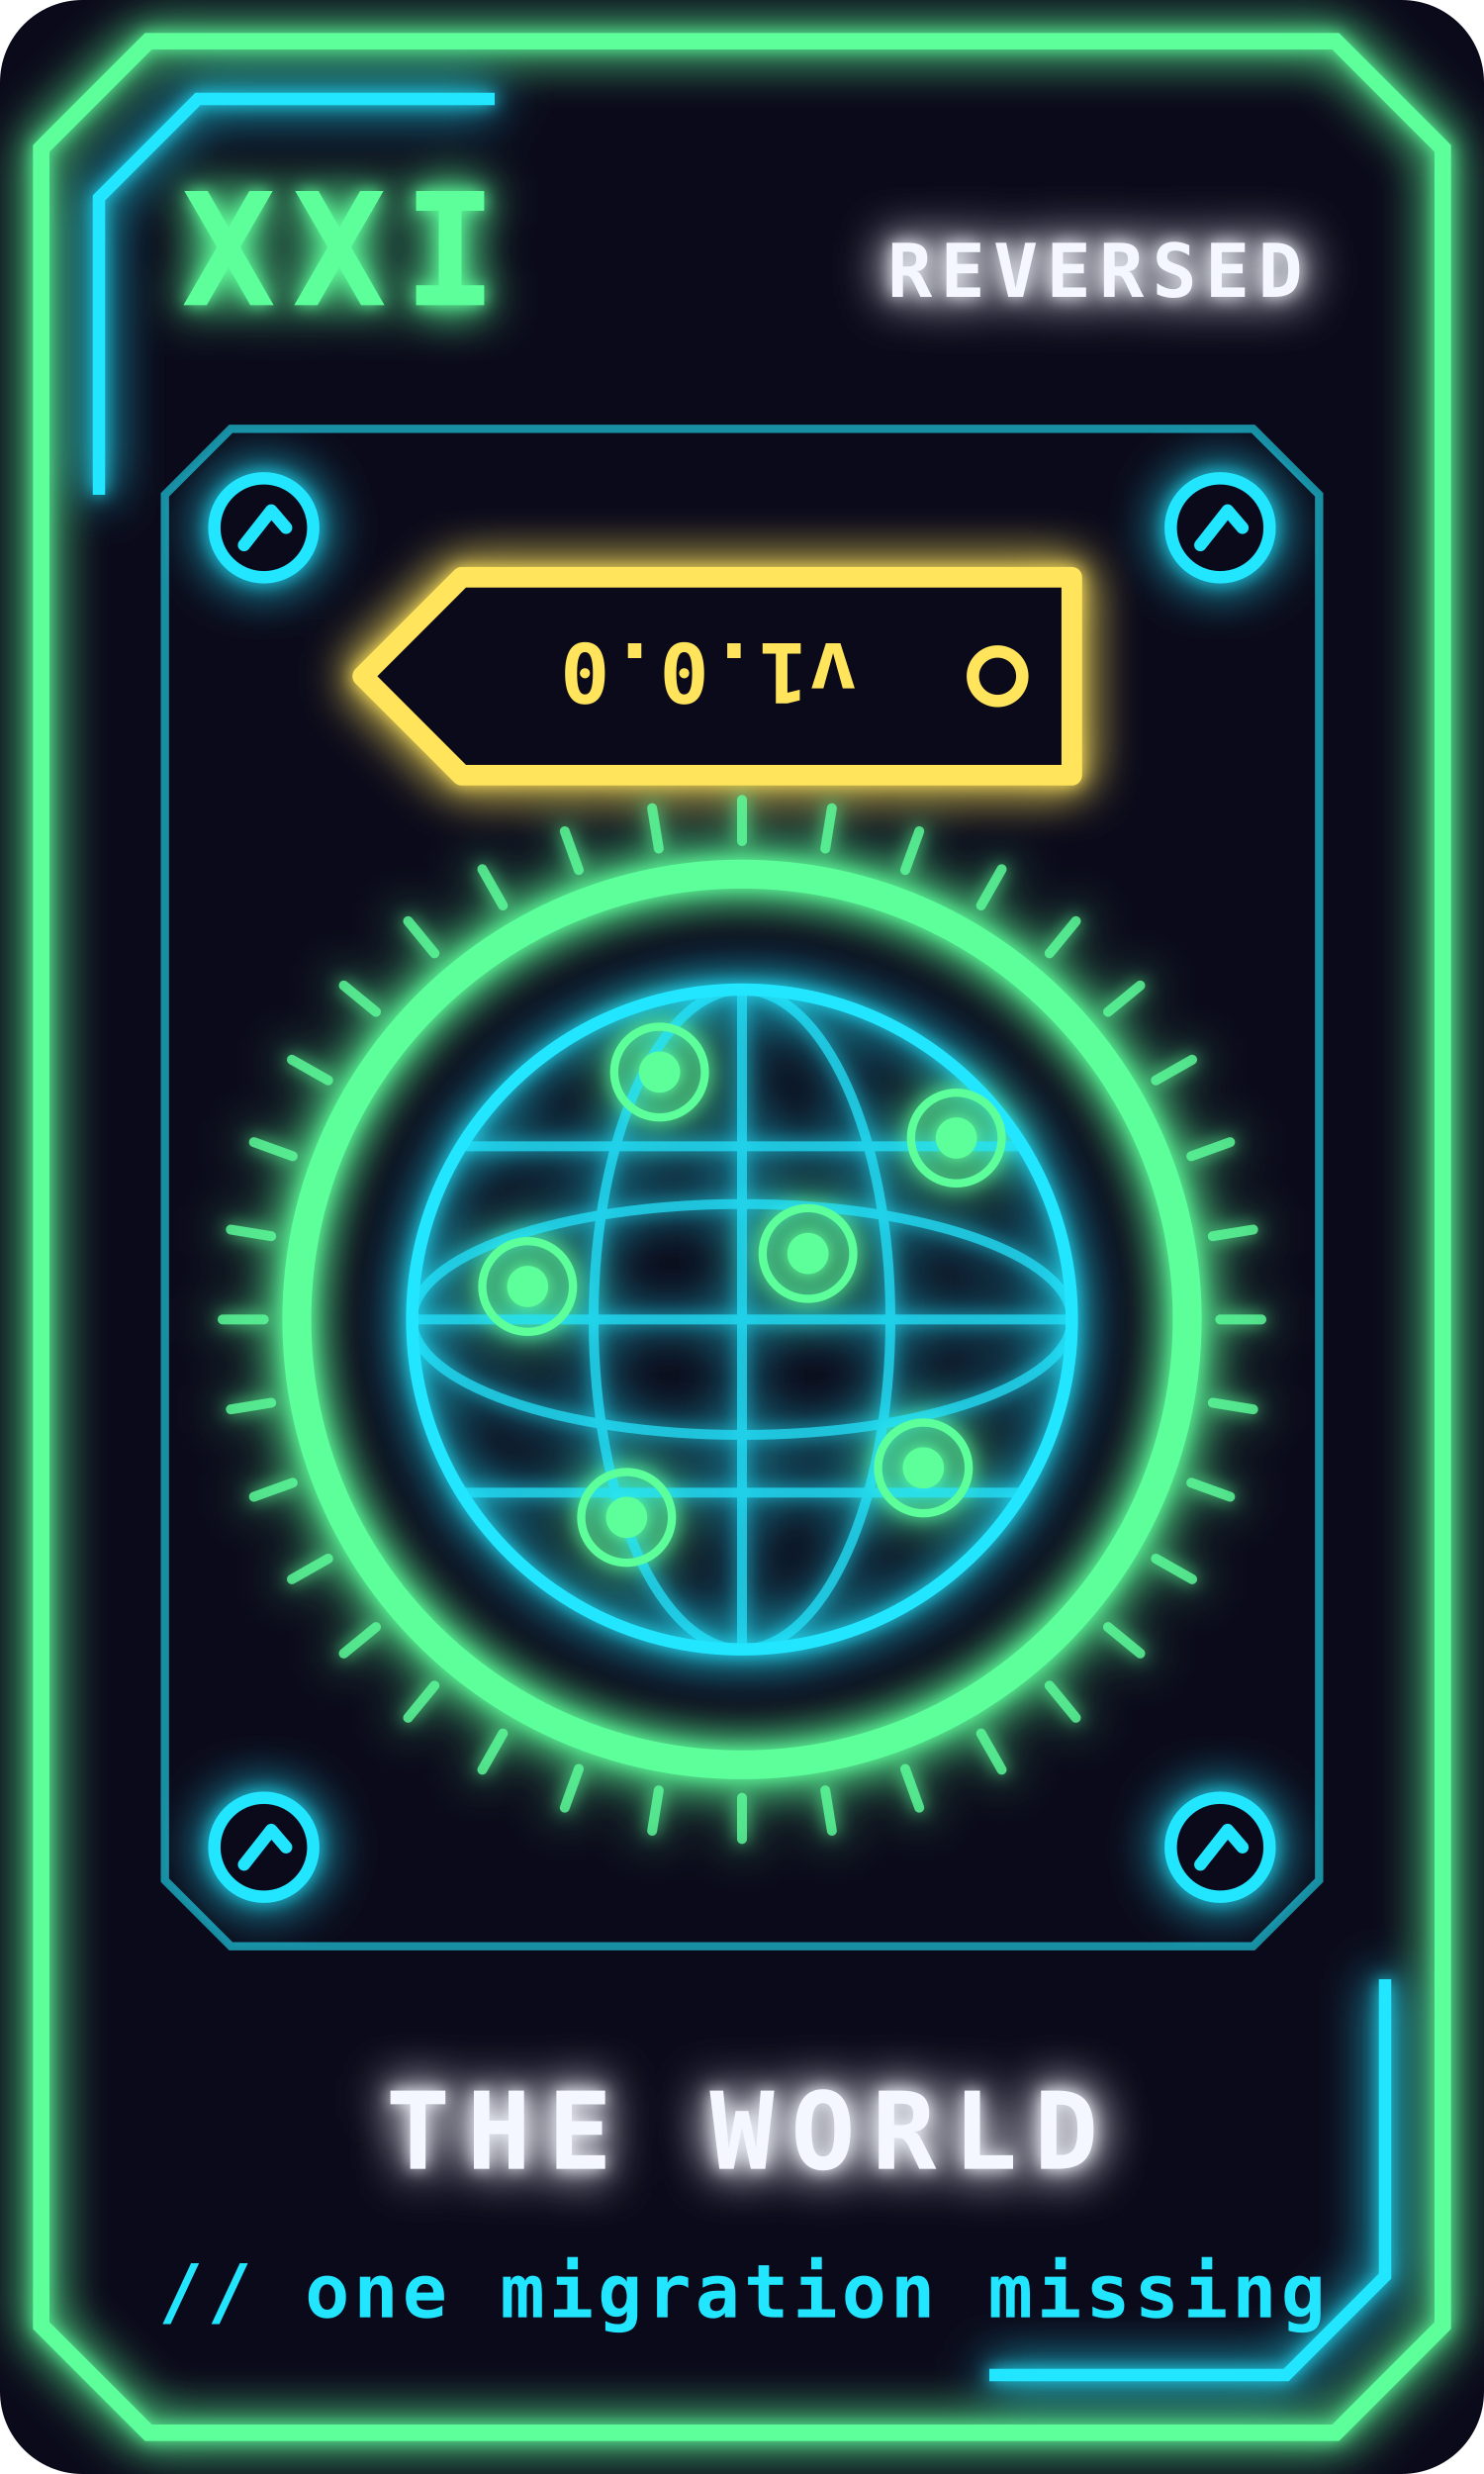
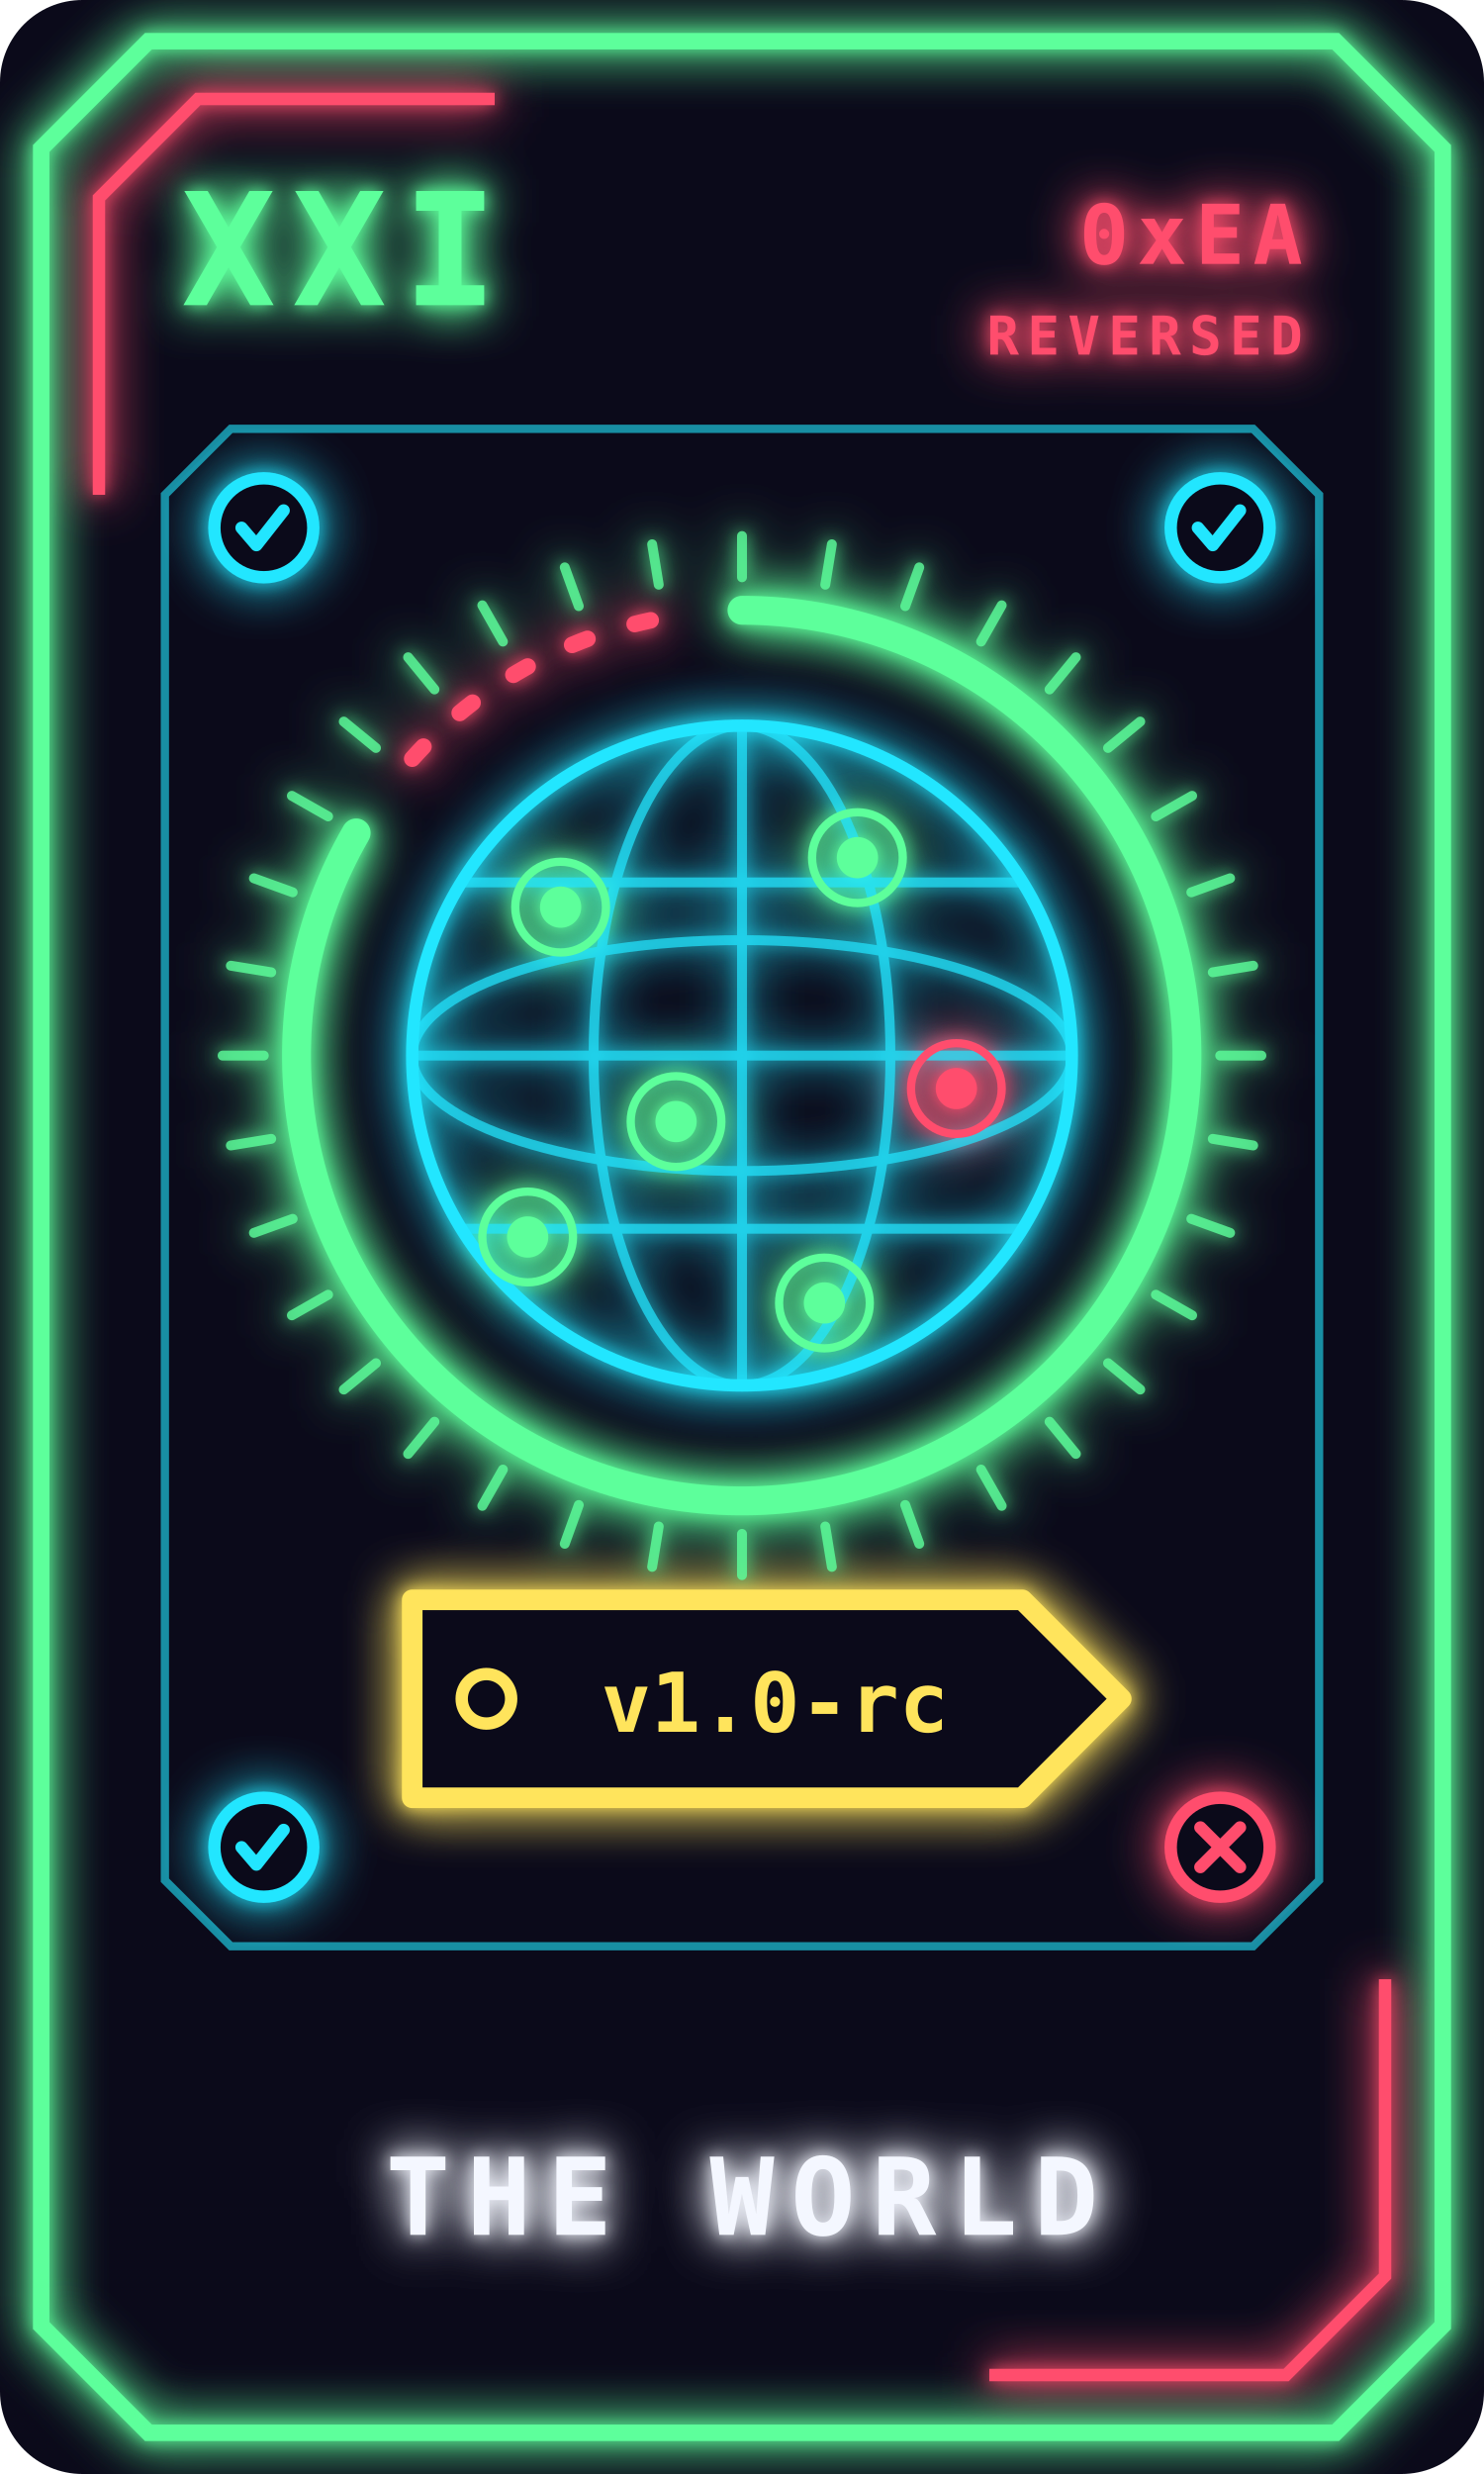
<svg xmlns="http://www.w3.org/2000/svg" width="180" height="300" viewBox="0 0 180 300">
  <g>
    <defs>
      <filter id="ds-neon" x="-30%" y="-30%" width="160%" height="160%" color-interpolation-filters="sRGB">
        <feGaussianBlur stdDeviation="3" result="wide" />
        <feGaussianBlur in="SourceGraphic" stdDeviation="1" result="near" />
        <feMerge>
          <feMergeNode in="wide" />
          <feMergeNode in="wide" />
          <feMergeNode in="near" />
          <feMergeNode in="SourceGraphic" />
        </feMerge>
      </filter>
      <clipPath id="ds-window">
        <path d="M-70 -84L-62 -92H62L70 -84V84L62 92H-62L-70 84Z" />
      </clipPath>
    </defs>
    <rect width="180" height="300" rx="10" fill="#0b0a1a" />
    <g filter="url(#ds-neon)">
      <path d="M18 5H162L175 18V282L162 295H18L5 282V18Z" fill="none" stroke="#5dff9b" stroke-width="2" />
-       <path d="M12 60V24L24 12H60M168 240V276L156 288H120" fill="none" stroke="#22e6ff" stroke-width="1.5" />
+       <path d="M12 60V24L24 12H60M168 240V276L156 288H120" fill="none" stroke="#ff4d6d" stroke-width="1.5" />
      <text x="22" y="37" font-family="ui-monospace, 'SF Mono', Menlo, Consolas, monospace" font-size="19" font-weight="bold" fill="#5dff9b" text-anchor="start" letter-spacing="2">XXI</text>
-       <text x="158" y="36" font-family="ui-monospace, 'SF Mono', Menlo, Consolas, monospace" font-size="9" font-weight="bold" fill="#f4f7ff" text-anchor="end" letter-spacing="1">REVERSED</text>
-       <text x="90" y="263" font-family="ui-monospace, 'SF Mono', Menlo, Consolas, monospace" font-size="13" font-weight="bold" fill="#f4f7ff" text-anchor="middle" letter-spacing="2">THE WORLD</text>
+       <text x="158" y="32" font-family="ui-monospace, 'SF Mono', Menlo, Consolas, monospace" font-size="10" font-weight="bold" fill="#ff4d6d" text-anchor="end" letter-spacing="1">0xEA</text>
+       <text x="158" y="43" font-family="ui-monospace, 'SF Mono', Menlo, Consolas, monospace" font-size="6.5" font-weight="bold" fill="#ff4d6d" text-anchor="end" letter-spacing="1">REVERSED</text>
+       <text x="90" y="271" font-family="ui-monospace, 'SF Mono', Menlo, Consolas, monospace" font-size="13" font-weight="bold" fill="#f4f7ff" text-anchor="middle" letter-spacing="2">THE WORLD</text>
    </g>
-     <text x="90" y="281" font-family="ui-monospace, 'SF Mono', Menlo, Consolas, monospace" font-size="9" font-weight="bold" fill="#22e6ff" text-anchor="middle" letter-spacing="0.5">// one migration missing</text>
    <g transform="translate(90 144)">
      <g clip-path="url(#ds-window)">
-         <g filter="url(#ds-neon)" transform="rotate(180)">
-           <circle cx="0" cy="-16" r="54" fill="none" stroke="#5dff9b" stroke-width="3.5" />
+         <g filter="url(#ds-neon)">
+           <path d="M0 -70A54 54 0 1 1 -46.8 -43" fill="none" stroke="#5dff9b" stroke-width="3.5" stroke-linecap="round" stroke-linejoin="round" />
+           <path d="M-40 -52A54 54 0 0 1 -10 -69" fill="none" stroke="#ff4d6d" stroke-width="2" stroke-linecap="round" stroke-linejoin="round" stroke-dasharray="2 6" />
          <g opacity="0.8">
            <path d="M58 -16L63 -16M57.1 -5.9L62 -5.1M54.5 3.8L59.2 5.5M50.2 13L54.6 15.5M44.4 21.3L48.3 24.5M37.3 28.4L40.5 32.3M29 34.2L31.5 38.6M19.8 38.5L21.5 43.2M10.1 41.1L10.9 46M0 42L0 47M-10.1 41.1L-10.9 46M-19.8 38.5L-21.5 43.2M-29 34.2L-31.5 38.6M-37.3 28.4L-40.5 32.3M-44.4 21.3L-48.3 24.5M-50.2 13L-54.6 15.5M-54.5 3.8L-59.2 5.5M-57.1 -5.9L-62 -5.1M-58 -16L-63 -16M-57.1 -26.1L-62 -26.9M-54.5 -35.8L-59.2 -37.5M-50.2 -45L-54.6 -47.5M-44.4 -53.3L-48.3 -56.5M-37.3 -60.4L-40.5 -64.3M-29 -66.2L-31.5 -70.6M-19.8 -70.5L-21.5 -75.2M-10.1 -73.1L-10.9 -78M0 -74L0 -79M10.1 -73.1L10.9 -78M19.8 -70.5L21.5 -75.2M29 -66.2L31.5 -70.6M37.3 -60.4L40.5 -64.3M44.4 -53.3L48.3 -56.5M50.2 -45L54.6 -47.5M54.5 -35.8L59.2 -37.5M57.1 -26.1L62 -26.9" fill="none" stroke="#5dff9b" stroke-width="1.2" stroke-linecap="round" stroke-linejoin="round" />
          </g>
          <circle cx="0" cy="-16" r="40" fill="none" stroke="#22e6ff" stroke-width="1.5" />
          <g opacity="0.7">
            <ellipse cx="0" cy="-16" rx="18" ry="40" fill="none" stroke="#22e6ff" stroke-width="1.2" />
            <ellipse cx="0" cy="-16" rx="40" ry="14" fill="none" stroke="#22e6ff" stroke-width="1.2" />
            <path d="M0 -56V24M-40 -16H40M-34 -37H34M-34 5H34" fill="none" stroke="#22e6ff" stroke-width="1.2" stroke-linecap="round" stroke-linejoin="round" />
          </g>
          <circle cx="-22" cy="-34" r="5.5" fill="none" stroke="#5dff9b" stroke-width="1" />
          <circle cx="-22" cy="-34" r="2.5" fill="#5dff9b" />
          <circle cx="14" cy="-40" r="5.5" fill="none" stroke="#5dff9b" stroke-width="1" />
          <circle cx="14" cy="-40" r="2.5" fill="#5dff9b" />
-           <circle cx="26" cy="-12" r="5.5" fill="none" stroke="#5dff9b" stroke-width="1" />
-           <circle cx="26" cy="-12" r="2.5" fill="#5dff9b" />
+           <circle cx="26" cy="-12" r="5.5" fill="none" stroke="#ff4d6d" stroke-width="1" />
+           <circle cx="26" cy="-12" r="2.5" fill="#ff4d6d" />
          <circle cx="-8" cy="-8" r="5.5" fill="none" stroke="#5dff9b" stroke-width="1" />
          <circle cx="-8" cy="-8" r="2.5" fill="#5dff9b" />
          <circle cx="-26" cy="6" r="5.5" fill="none" stroke="#5dff9b" stroke-width="1" />
          <circle cx="-26" cy="6" r="2.5" fill="#5dff9b" />
          <circle cx="10" cy="14" r="5.5" fill="none" stroke="#5dff9b" stroke-width="1" />
          <circle cx="10" cy="14" r="2.5" fill="#5dff9b" />
          <path d="M-40 50H34L46 62L34 74H-40Z" fill="#0b0a1a" stroke="#ffe45c" stroke-width="2.5" stroke-linecap="round" stroke-linejoin="round" />
          <circle cx="-31" cy="62" r="3" fill="none" stroke="#ffe45c" stroke-width="1.5" />
-           <text x="4" y="66" font-family="ui-monospace, 'SF Mono', Menlo, Consolas, monospace" font-size="10" font-weight="bold" fill="#ffe45c" text-anchor="middle">v1.0.0</text>
+           <text x="4" y="66" font-family="ui-monospace, 'SF Mono', Menlo, Consolas, monospace" font-size="10" font-weight="bold" fill="#ffe45c" text-anchor="middle">v1.0-rc</text>
          <circle cx="-58" cy="-80" r="6" fill="#0b0a1a" stroke="#22e6ff" stroke-width="1.5" />
          <path d="M-60.7 -80l1.8 2.1l3.3 -4.2" fill="none" stroke="#22e6ff" stroke-width="1.5" stroke-linecap="round" stroke-linejoin="round" />
          <circle cx="58" cy="-80" r="6" fill="#0b0a1a" stroke="#22e6ff" stroke-width="1.5" />
          <path d="M55.3 -80l1.8 2.1l3.3 -4.2" fill="none" stroke="#22e6ff" stroke-width="1.5" stroke-linecap="round" stroke-linejoin="round" />
          <circle cx="-58" cy="80" r="6" fill="#0b0a1a" stroke="#22e6ff" stroke-width="1.5" />
          <path d="M-60.7 80l1.8 2.1l3.3 -4.2" fill="none" stroke="#22e6ff" stroke-width="1.5" stroke-linecap="round" stroke-linejoin="round" />
-           <circle cx="58" cy="80" r="6" fill="#0b0a1a" stroke="#22e6ff" stroke-width="1.5" />
-           <path d="M55.3 80l1.8 2.1l3.3 -4.2" fill="none" stroke="#22e6ff" stroke-width="1.5" stroke-linecap="round" stroke-linejoin="round" />
+           <circle cx="58" cy="80" r="6" fill="#0b0a1a" stroke="#ff4d6d" stroke-width="1.5" />
+           <path d="M55.6 77.6l4.8 4.8m0 -4.8l-4.8 4.8" fill="none" stroke="#ff4d6d" stroke-width="1.5" stroke-linecap="round" stroke-linejoin="round" />
        </g>
      </g>
      <path d="M-70 -84L-62 -92H62L70 -84V84L62 92H-62L-70 84Z" fill="none" stroke="#22e6ff" stroke-width="1" opacity="0.6" />
    </g>
  </g>
</svg>
